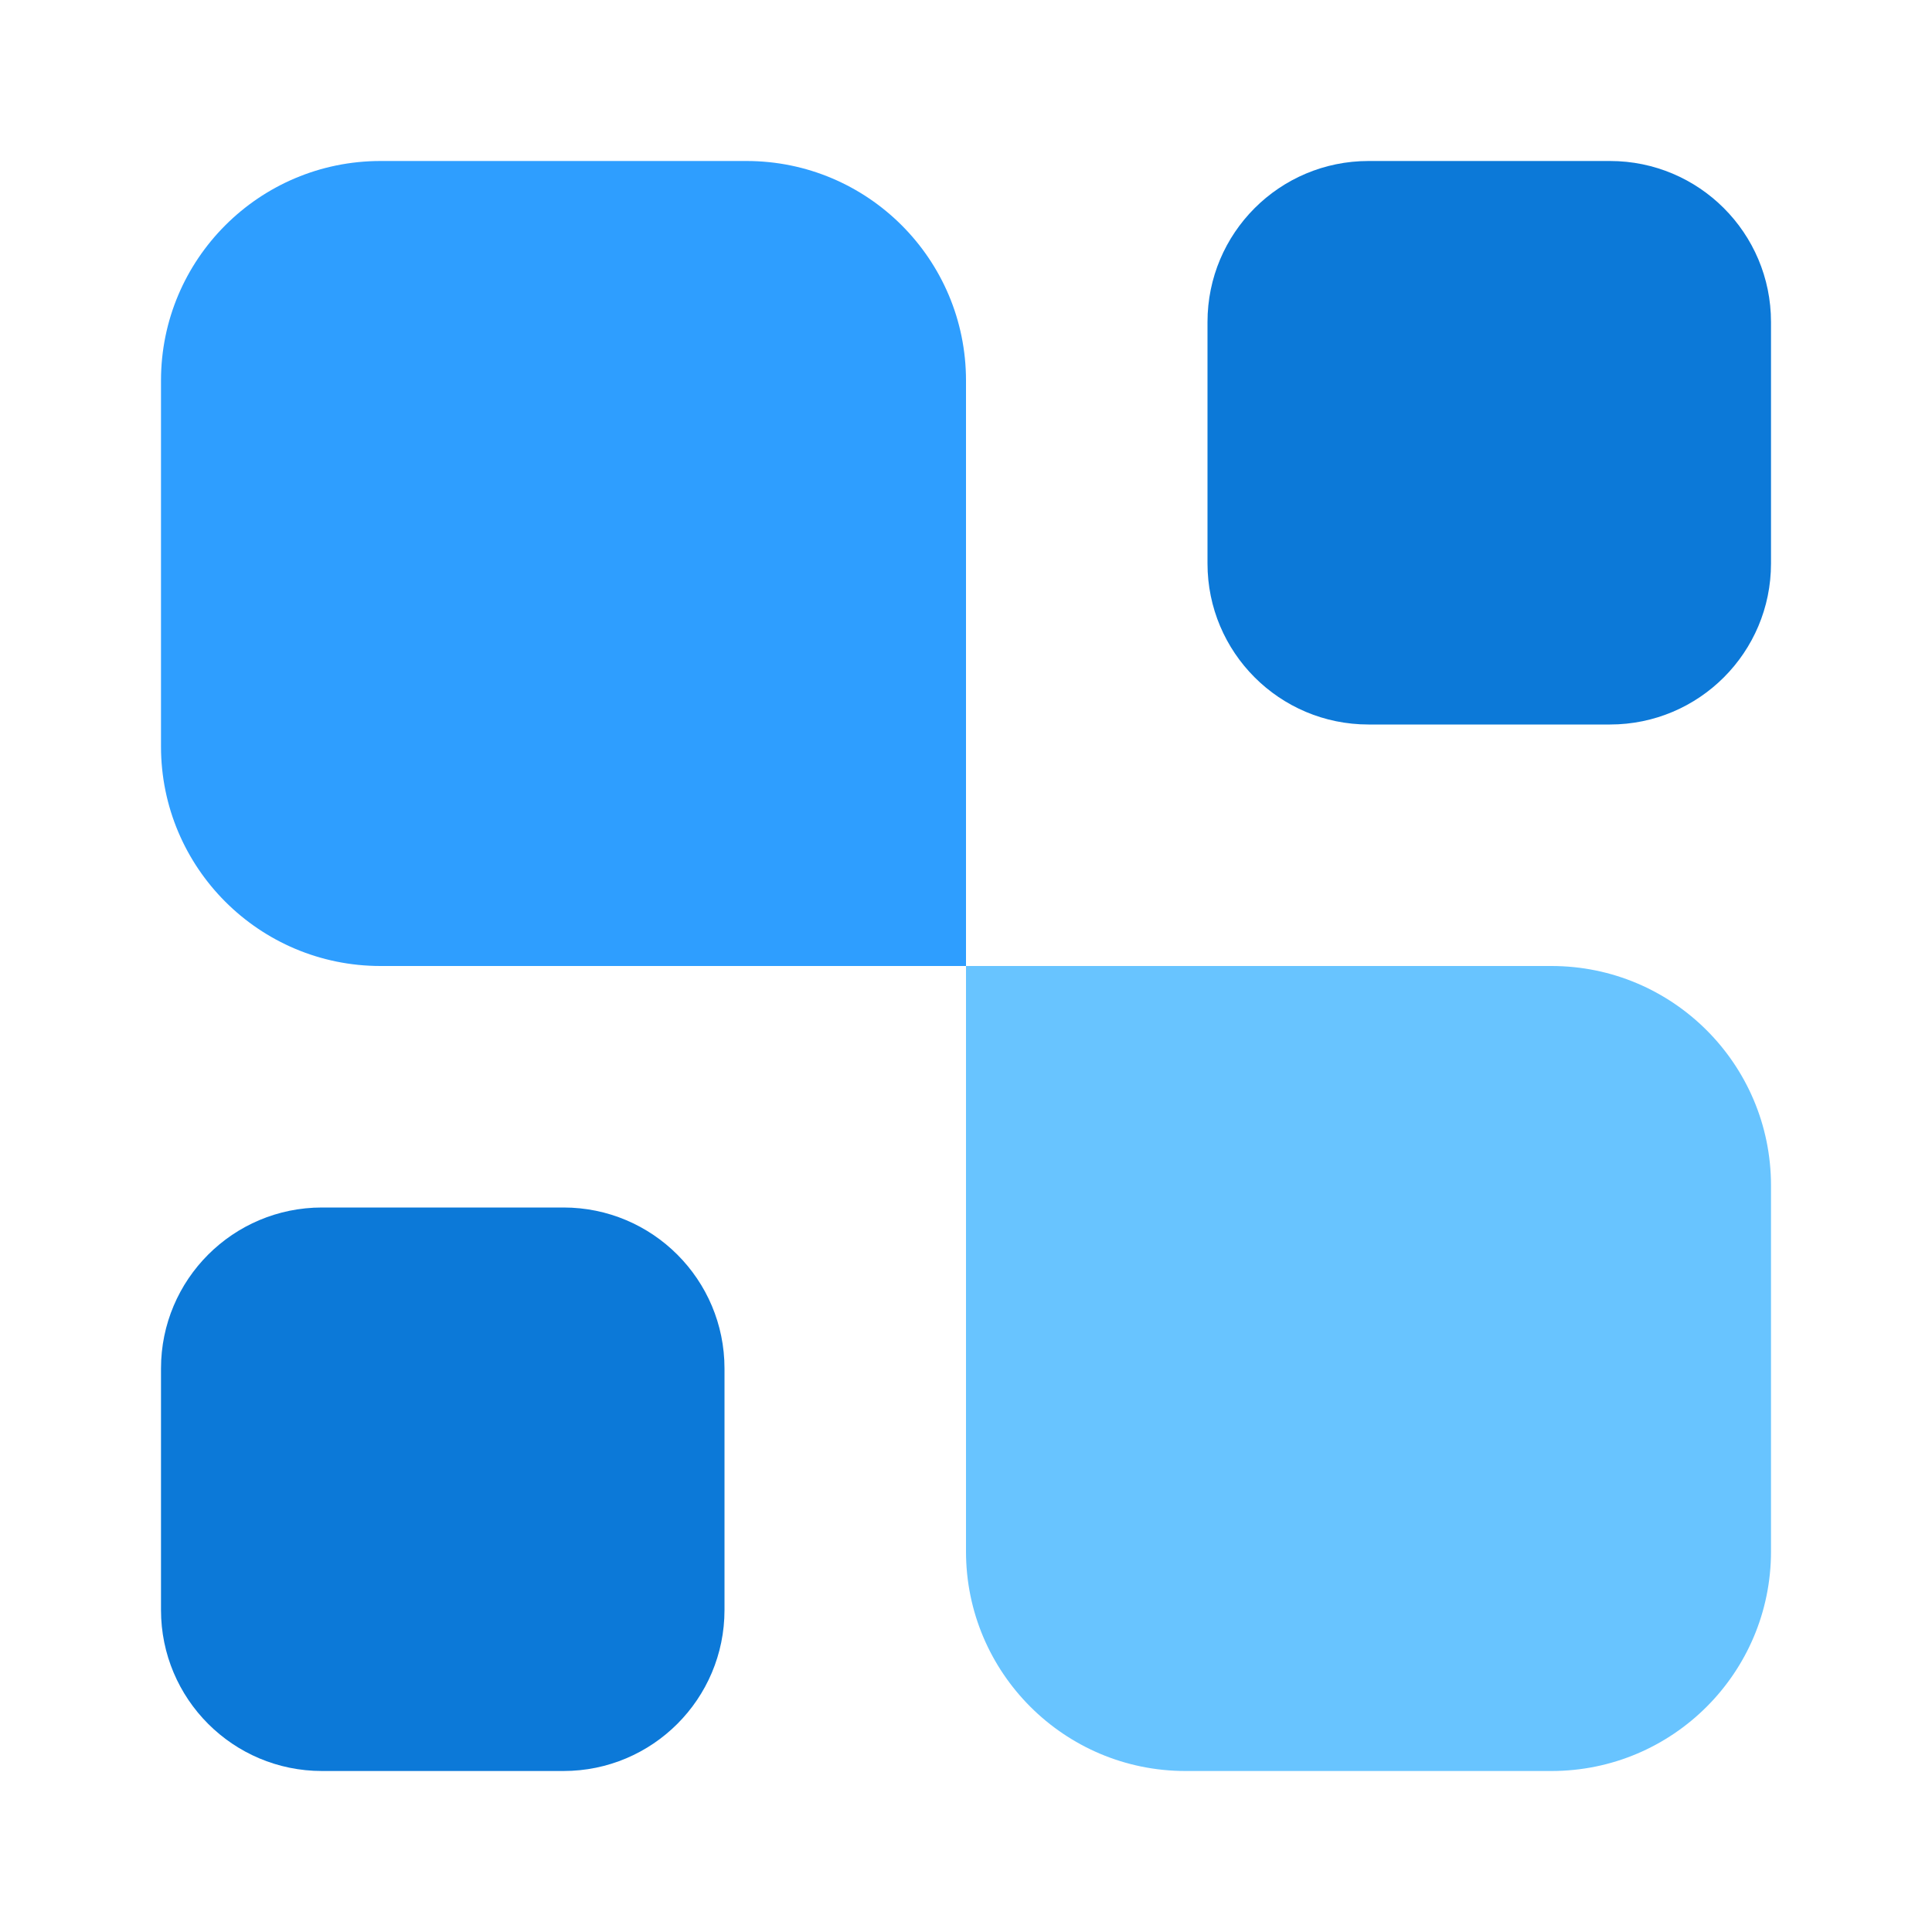
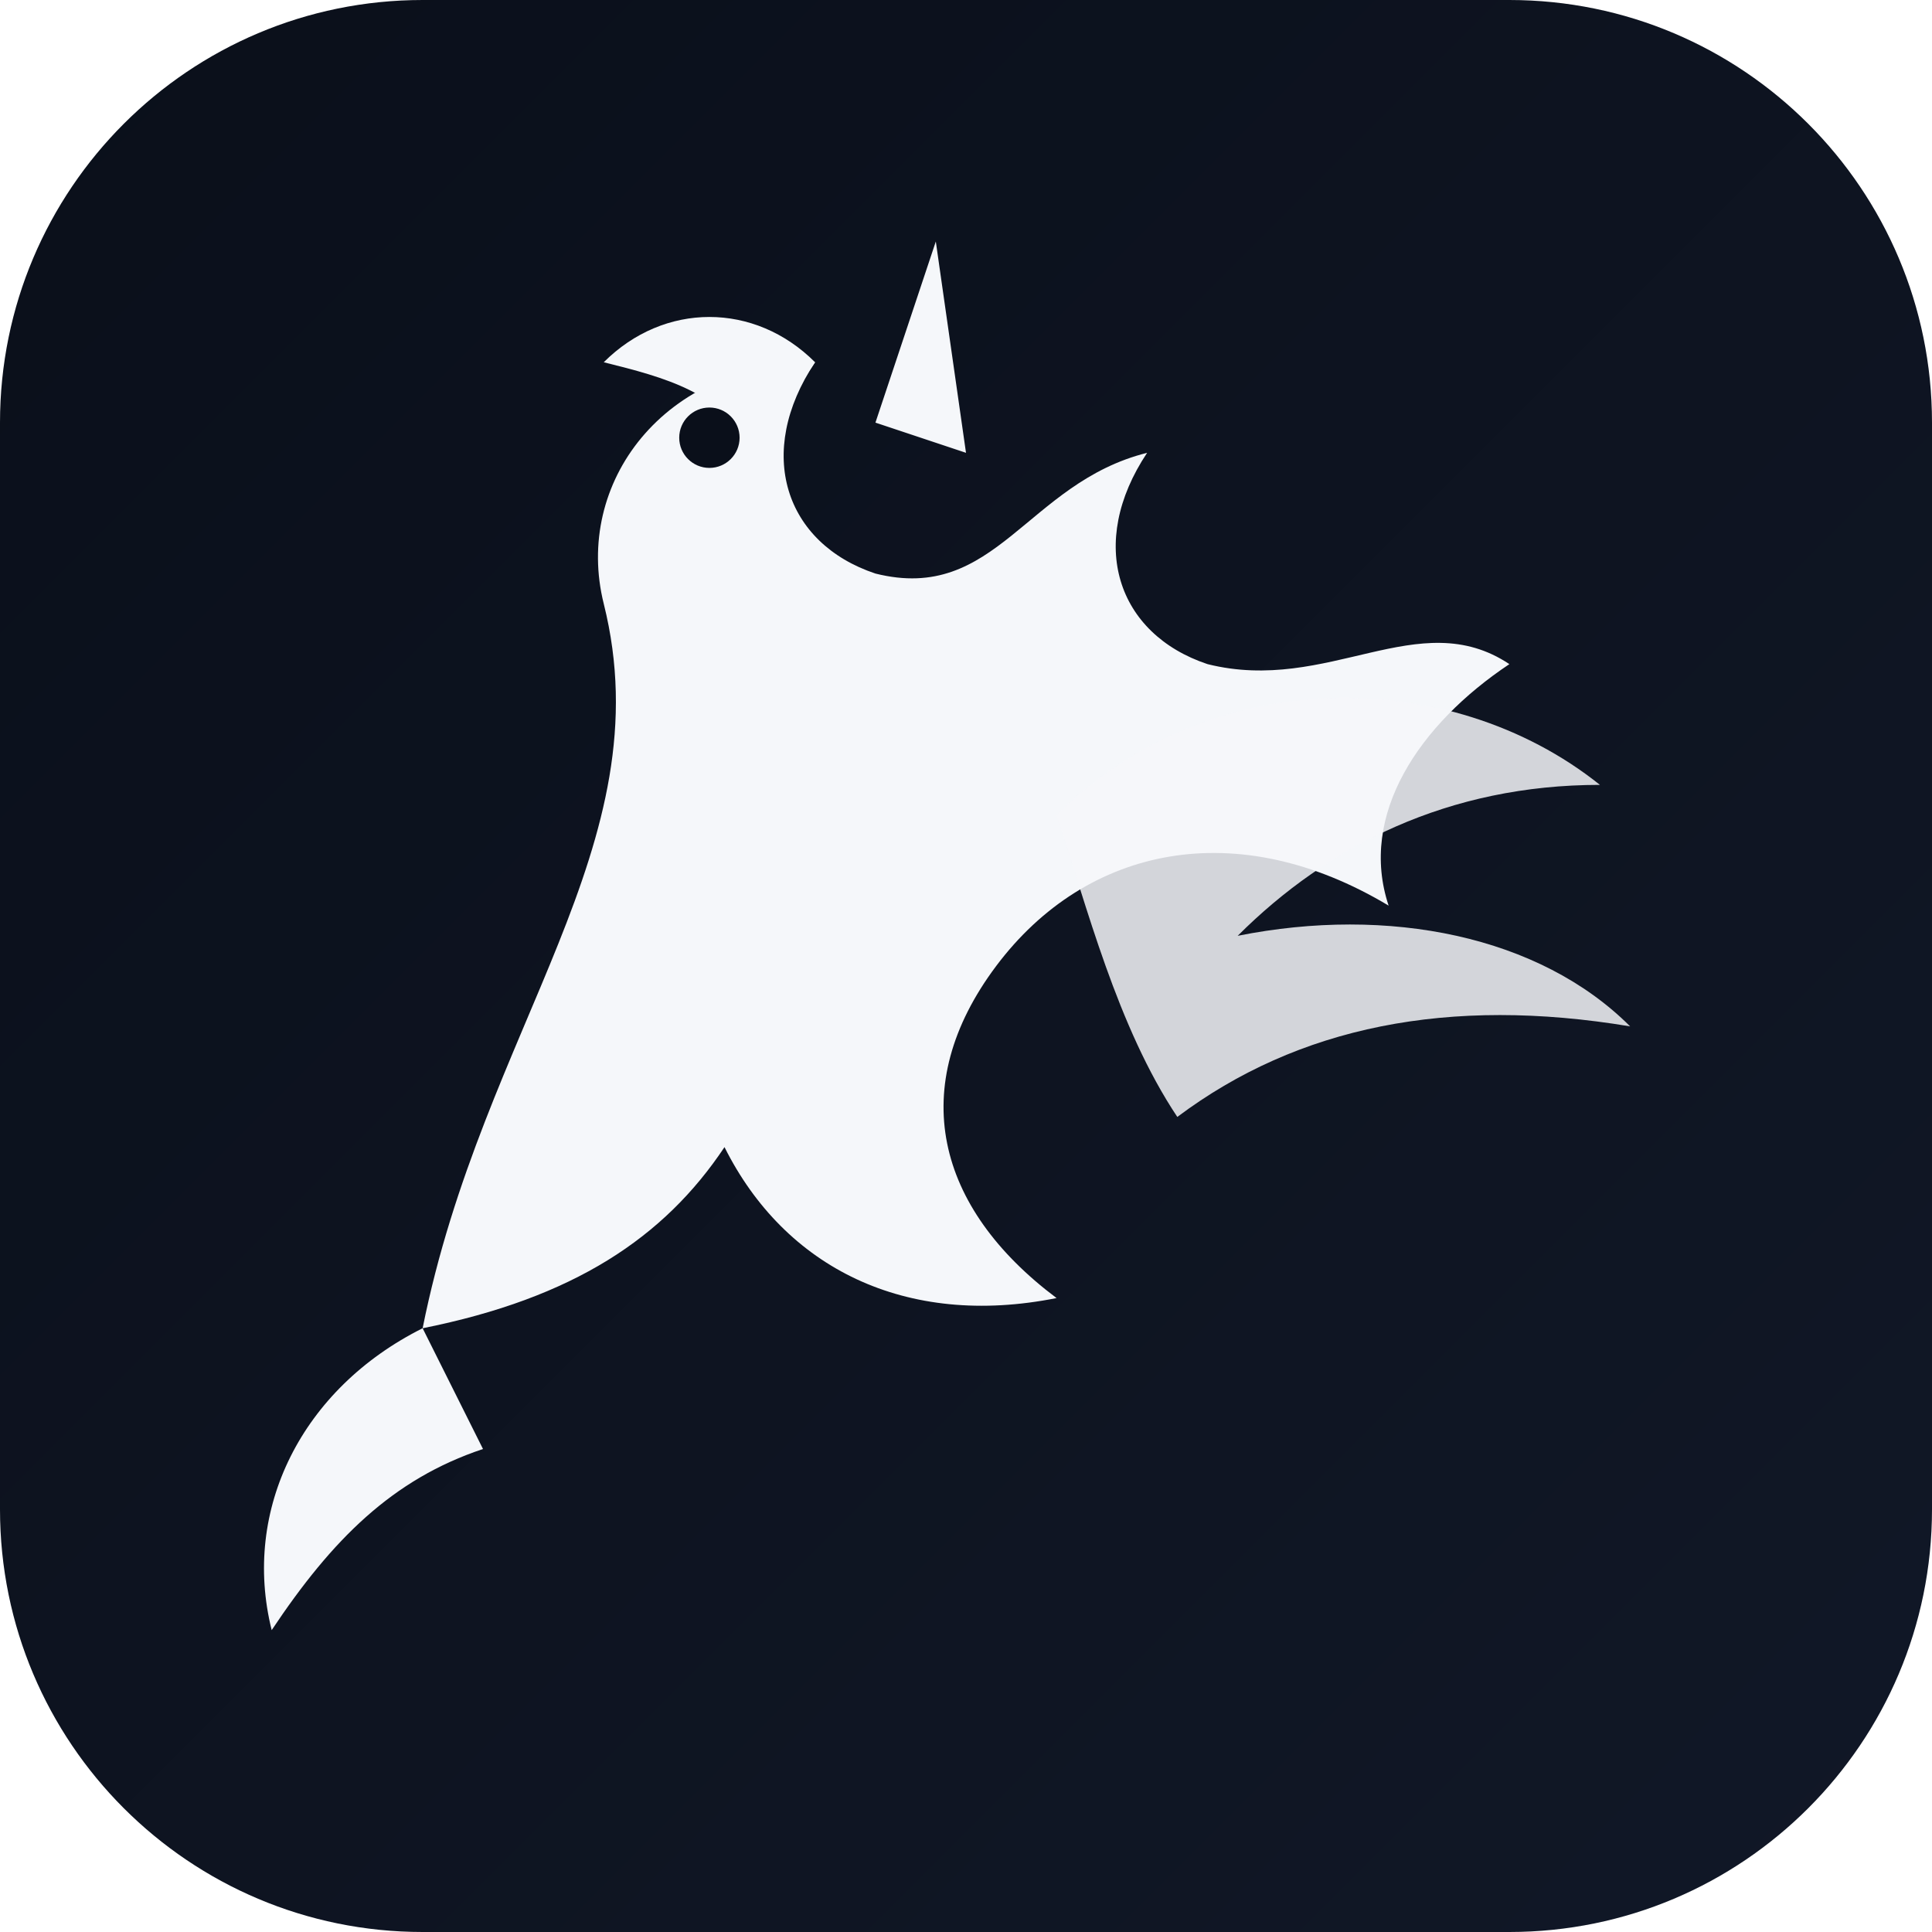
- <svg xmlns="http://www.w3.org/2000/svg" width="24" height="24" viewBox="0 0 24 24" fill="none">
-   <path d="M22 19.273C22 20.779 20.779 22 19.273 22H14.727C13.221 22 12 20.779 12 19.273V12H19.273C20.779 12 22 13.221 22 14.727V19.273Z" fill="#68C4FF" />
-   <path d="M20 2C21.105 2 22 2.895 22 4V7C22 8.105 21.105 9 20 9H17C15.895 9 15 8.105 15 7V4C15 2.895 15.895 2 17 2H20Z" fill="#0C79D8" />
-   <path d="M7 15C8.105 15 9 15.895 9 17V20C9 21.105 8.105 22 7 22H4C2.895 22 2 21.105 2 20V17C2 15.895 2.895 15 4 15H7Z" fill="#0C79D8" />
-   <path d="M12 12H4.727C3.221 12 2 10.779 2 9.273V4.727C2 3.221 3.221 2 4.727 2H9.273C10.779 2 12 3.221 12 4.727V12Z" fill="#2E9EFF" />
+ <svg xmlns="http://www.w3.org/2000/svg" viewBox="0 0 64 64" width="64" height="64">
+   <defs>
+     <linearGradient id="bg" x1="0" y1="0" x2="1" y2="1">
+       <stop offset="0%" stop-color="#0a0f1a" />
+       <stop offset="100%" stop-color="#111827" />
+     </linearGradient>
+   </defs>
+   <rect width="64" height="64" rx="14" fill="url(#bg)" />
+   <g fill="#f5f7fa">
+     <path d="M14 44              C 16 34, 22 28, 20 20              C 19 16, 22 12, 27 12              C 25 15, 26 18, 29 19              C 33 20, 34 16, 38 15              C 36 18, 37 21, 40 22              C 44 23, 47 20, 50 22              C 47 24, 45 27, 46 30              C 41 27, 36 28, 33 32              C 30 36, 31 40, 35 43              C 30 44, 26 42, 24 38              C 22 41, 19 43, 14 44 Z" />
+     <path d="M27 12 C 25 10, 22 10, 20 12 C 22 12.5, 24 13, 25 15 Z" />
+     <path d="M29 14 L 31 8 L 32 15 Z" />
+     <circle cx="23.5" cy="14.5" r="1" fill="#0a0f1a" />
+     <path d="M35 27 C 40 22, 48 22, 53 26 C 48 26, 44 28, 41 31 C 46 30, 51 31, 54 34               C 48 33, 43 34, 39 37 C 37 34, 36 30, 35 27 Z" fill-opacity="0.85" />
+     <path d="M14 44 C 10 46, 8 50, 9 54 C 11 51, 13 49, 16 48 Z" />
+   </g>
</svg>
